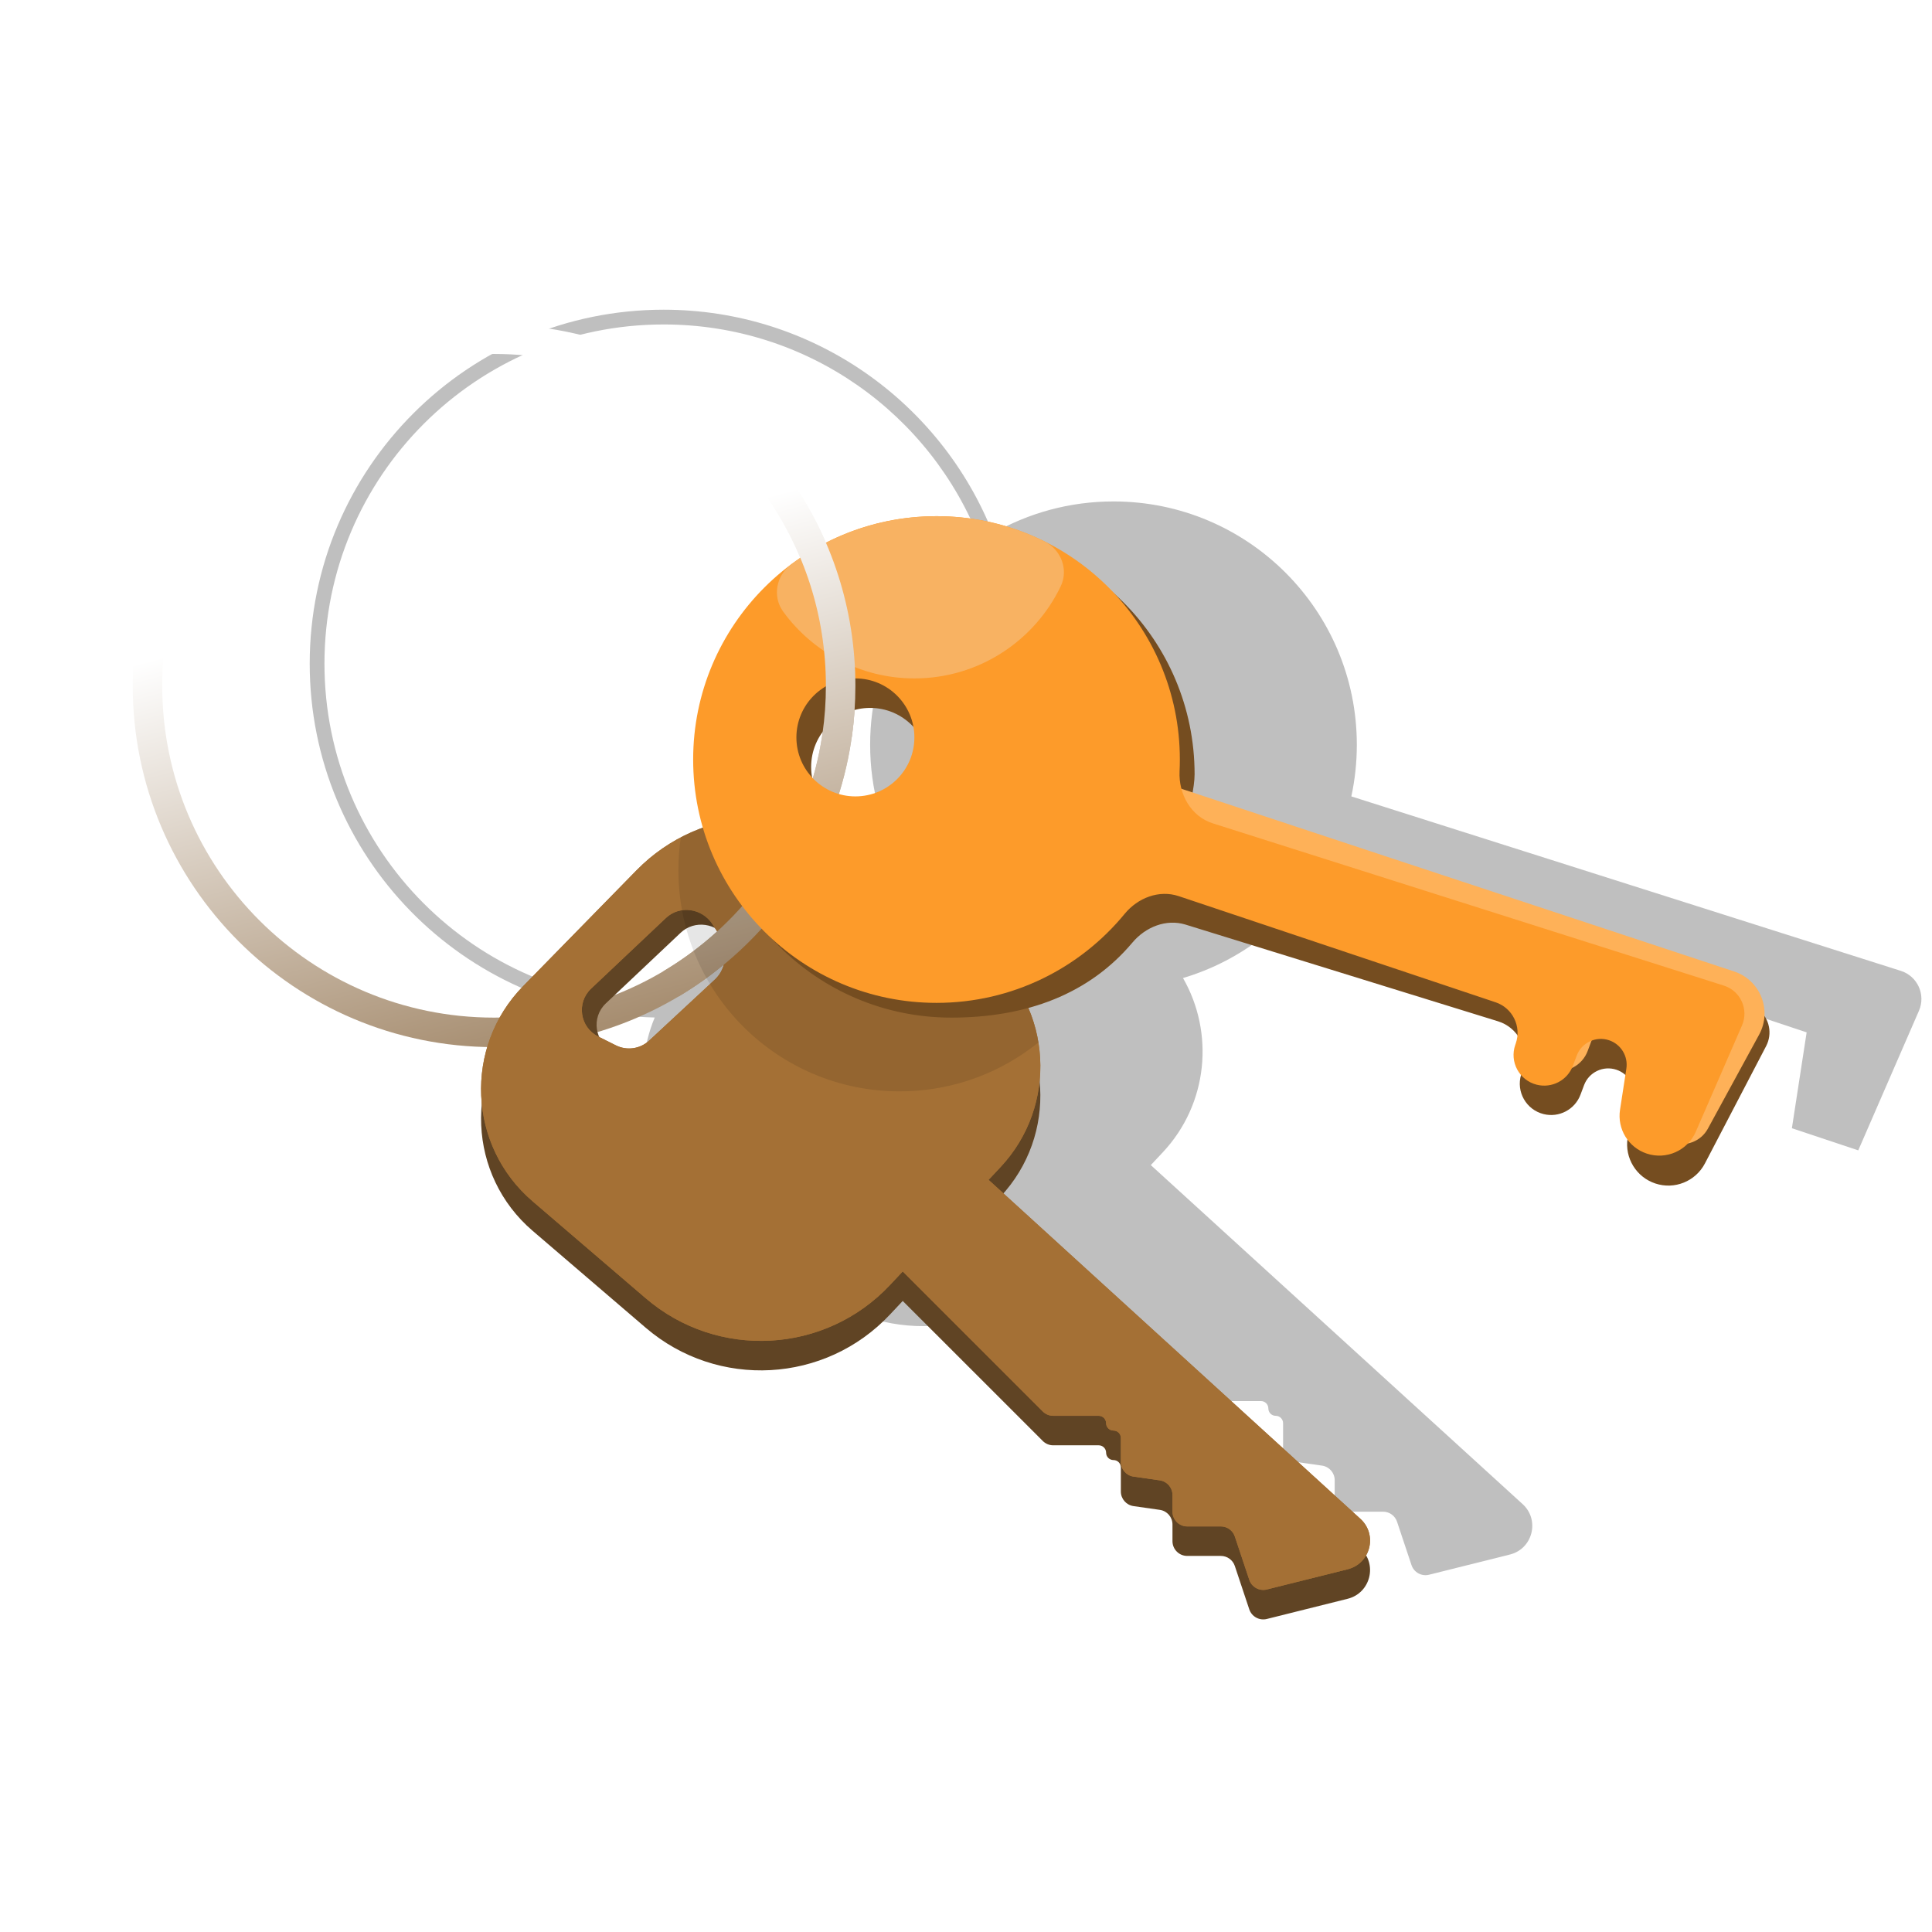
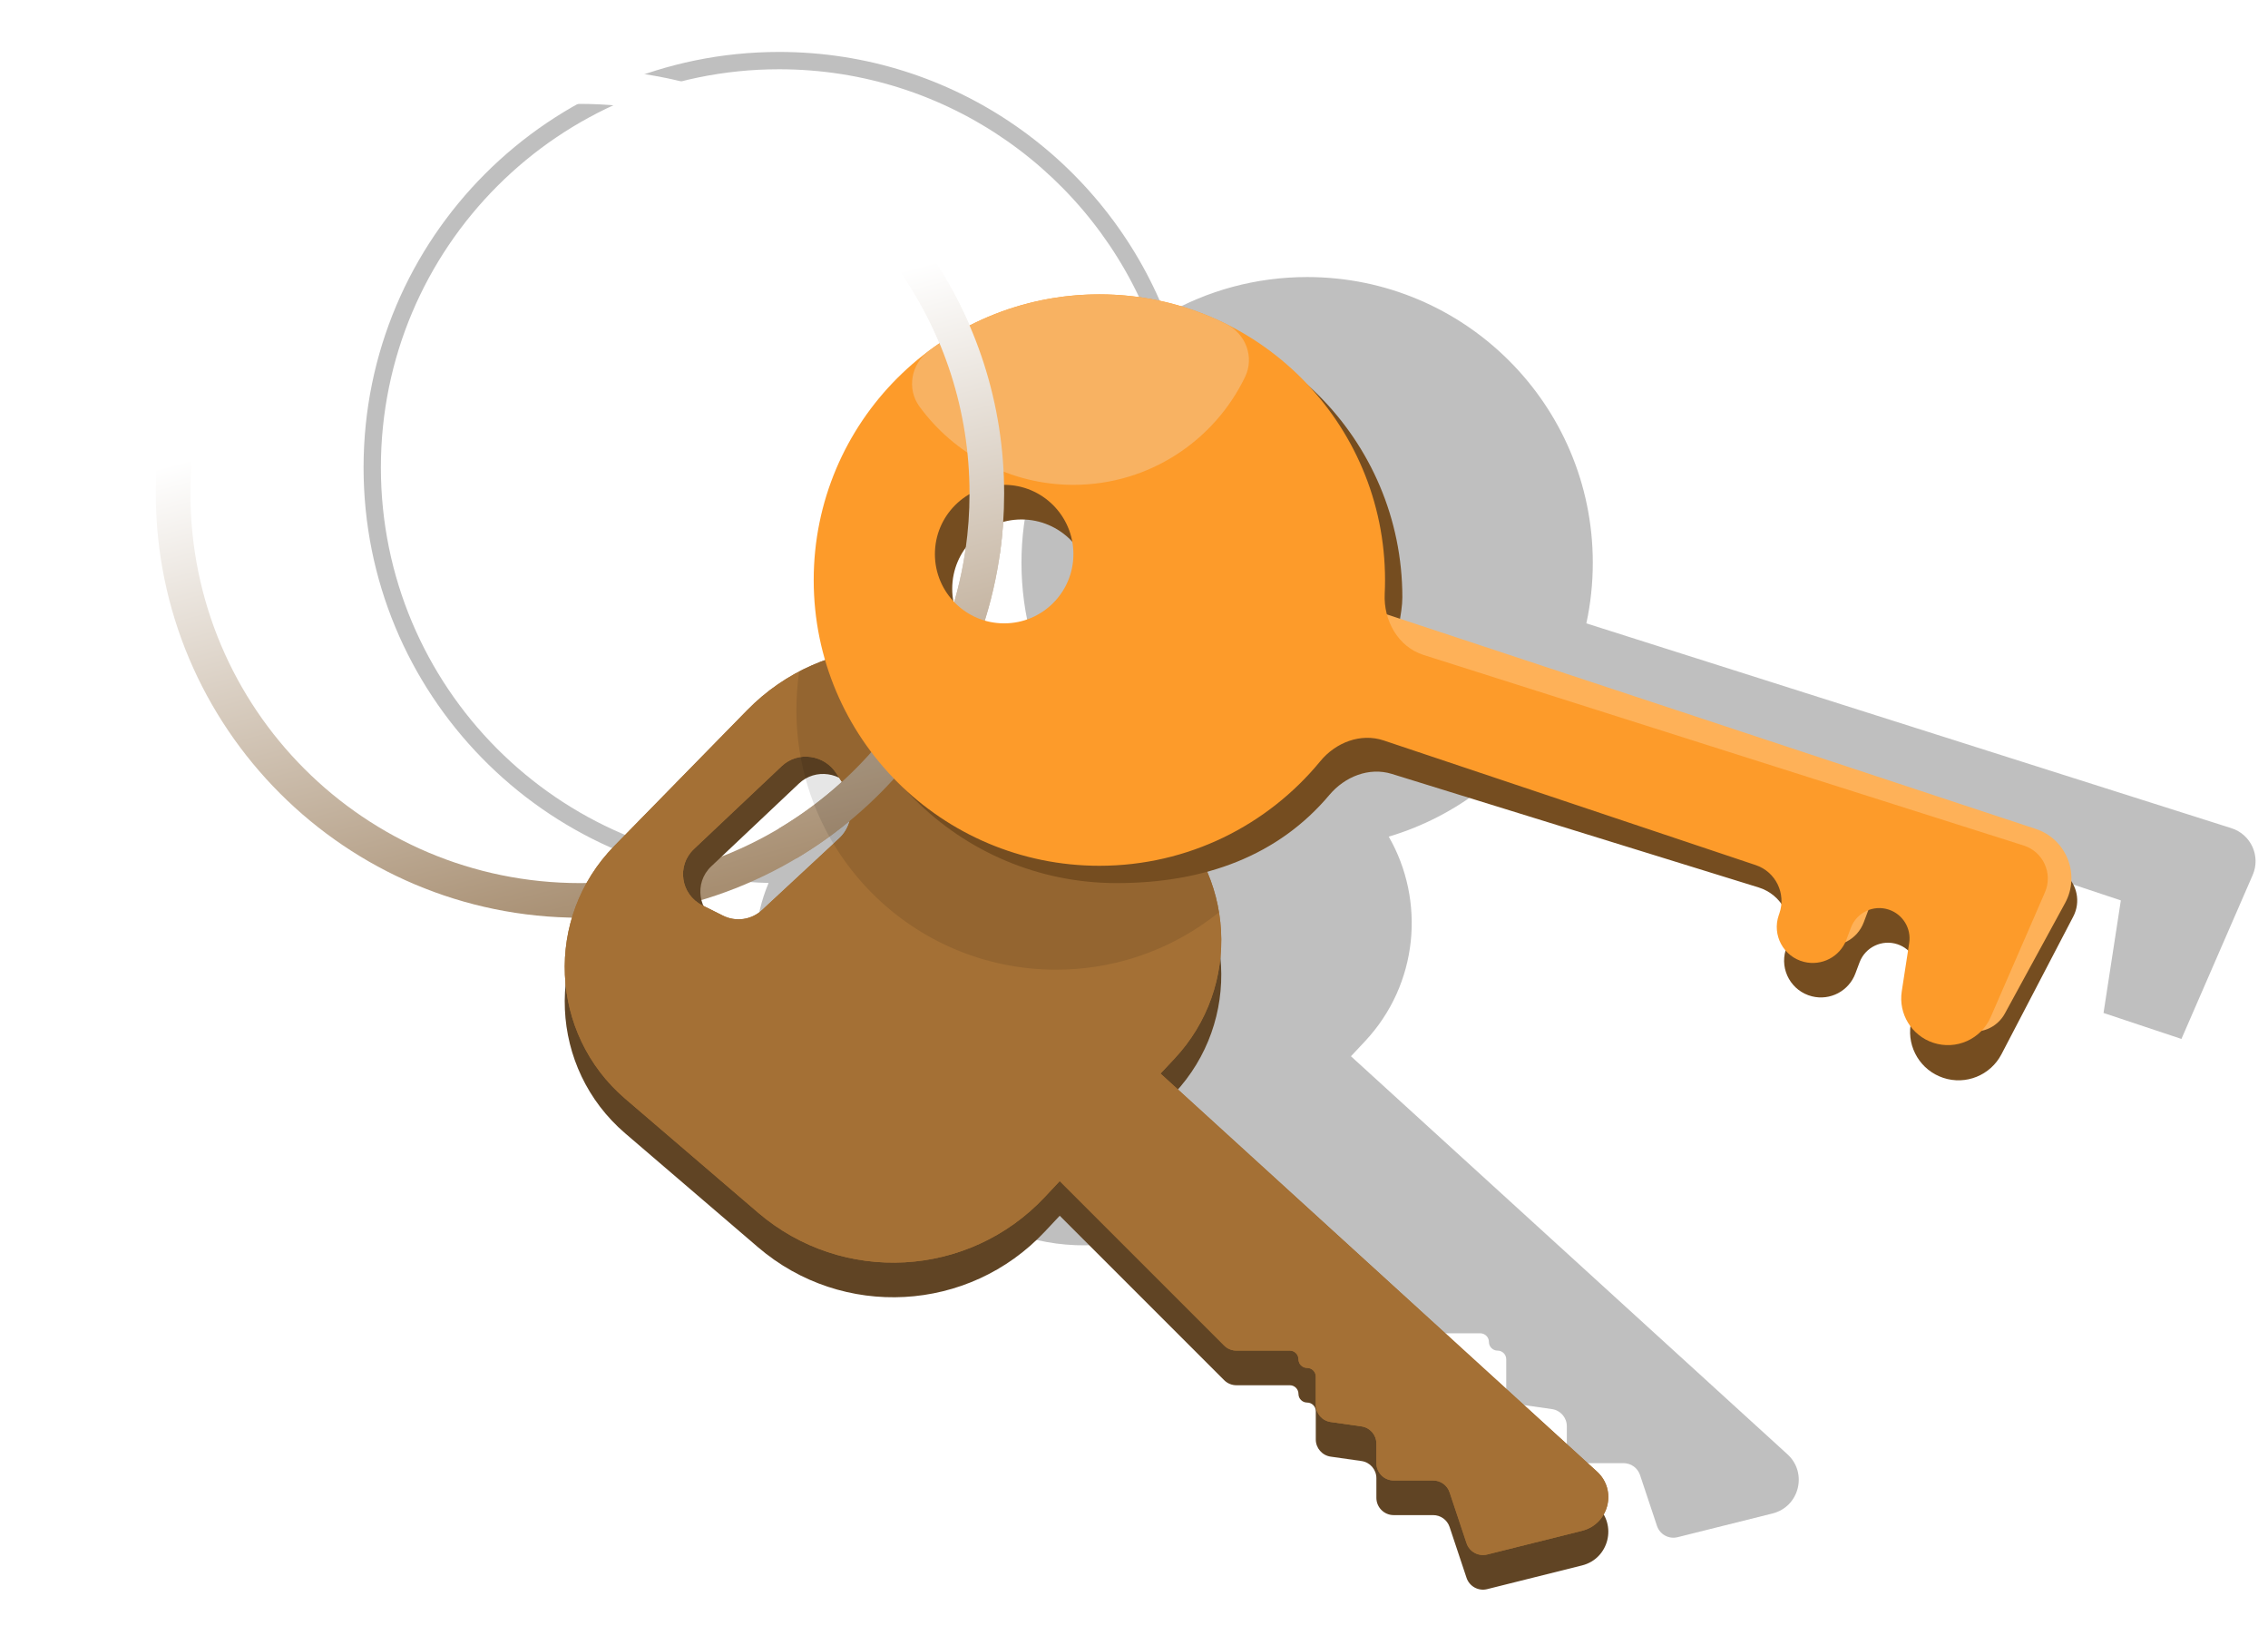
- <svg xmlns="http://www.w3.org/2000/svg" width="131" height="131" viewBox="0 0 131 131" fill="none">
-   <path fill-rule="evenodd" clip-rule="evenodd" d="M44.876 68C45.3 67.239 45.832 66.52 46.472 65.865L54.157 58.014C55.7 56.437 57.578 55.372 59.574 54.829C59.2 53.45 59 51.998 59 50.5C59 44.727 61.965 39.646 66.456 36.697C63.126 28.098 54.775 22 45 22C32.297 22 22 32.297 22 45C22 57.661 32.23 67.933 44.876 68ZM44.393 68.993C31.419 68.671 21 58.052 21 45C21 31.745 31.745 21 45 21C55.135 21 63.803 27.283 67.322 36.166C69.733 34.788 72.524 34 75.5 34C84.613 34 92 41.387 92 50.5C92 51.701 91.872 52.872 91.628 54L128.887 65.829C130.017 66.188 130.589 67.446 130.116 68.533L126 78L121.5 76.5L122.5 70L119.5 69L118 73L114 72L115.5 67.66L89.645 59C87.546 62.486 84.195 65.132 80.214 66.317C82.342 70.018 81.932 74.84 78.837 78.141L78.031 79L103.243 101.987C104.423 103.062 103.929 105.018 102.381 105.405L96.898 106.775C96.391 106.902 95.872 106.617 95.707 106.121L94.728 103.184C94.592 102.775 94.21 102.5 93.779 102.5H91.5C90.948 102.5 90.5 102.052 90.5 101.5V100.367C90.5 99.87 90.134 99.448 89.641 99.377L87.859 99.123C87.366 99.052 87 98.63 87 98.133V96.5C87 96.224 86.776 96 86.5 96C86.224 96 86 95.776 86 95.5C86 95.224 85.776 95 85.5 95H82.414C82.149 95 81.895 94.895 81.707 94.707L72.21 85.21L71.35 86.127C66.959 90.81 59.66 91.209 54.786 87.031L47.111 80.452C43.712 77.539 42.769 72.87 44.393 68.993Z" fill="black" fill-opacity="0.25" />
-   <circle cx="33.5" cy="46.5" r="23.5" stroke="url(#paint0_linear_408_117)" stroke-width="2" />
-   <path fill-rule="evenodd" clip-rule="evenodd" d="M92.243 104.986L67.031 82L67.837 81.141C71.738 76.979 71.374 70.402 67.036 66.697L59.527 60.283C54.727 56.183 47.572 56.503 43.157 61.014L35.472 68.865C31.428 72.998 31.721 79.689 36.111 83.452L43.786 90.031C48.66 94.208 55.959 93.81 60.35 89.127L61.21 88.21L70.707 97.707C70.895 97.894 71.149 98 71.414 98H74.5C74.776 98 75 98.224 75 98.5C75 98.776 75.224 99 75.5 99C75.776 99 76 99.224 76 99.5V101.133C76 101.63 76.366 102.052 76.859 102.122L78.642 102.377C79.134 102.448 79.5 102.869 79.5 103.367V104.5C79.5 105.052 79.948 105.5 80.5 105.5H82.779C83.21 105.5 83.592 105.775 83.728 106.184L84.707 109.121C84.873 109.617 85.392 109.902 85.898 109.775L91.381 108.405C92.929 108.017 93.423 106.062 92.243 104.986ZM49.315 63.676C49.457 63.9 49.603 64.126 49.75 64.347C50.377 65.291 50.31 66.641 49.479 67.412L45.016 71.557C44.405 72.124 43.506 72.253 42.76 71.88L41.558 71.279C40.316 70.658 40.069 68.99 41.079 68.036L46.152 63.246C47.093 62.356 48.62 62.583 49.315 63.676Z" fill="#604424" />
-   <path fill-rule="evenodd" clip-rule="evenodd" d="M92.243 102.986L67.031 80L67.837 79.141C71.738 74.979 71.374 68.402 67.036 64.697L59.527 58.283C54.727 54.183 47.572 54.503 43.157 59.014L35.472 66.865C31.428 70.998 31.721 77.689 36.111 81.452L43.786 88.031C48.66 92.208 55.959 91.81 60.35 87.127L61.21 86.21L70.707 95.707C70.895 95.894 71.149 96 71.414 96H74.5C74.776 96 75 96.224 75 96.5C75 96.776 75.224 97 75.5 97C75.776 97 76 97.224 76 97.5V99.132C76 99.63 76.366 100.052 76.859 100.122L78.642 100.377C79.134 100.448 79.5 100.869 79.5 101.367V102.5C79.5 103.052 79.948 103.5 80.5 103.5H82.779C83.21 103.5 83.592 103.775 83.728 104.184L84.707 107.121C84.873 107.617 85.392 107.902 85.898 107.775L91.381 106.405C92.929 106.017 93.423 104.062 92.243 102.986ZM48.315 62.676C48.457 62.9 48.603 63.126 48.75 63.347C49.377 64.291 49.31 65.641 48.479 66.412L44.016 70.557C43.405 71.124 42.506 71.253 41.76 70.88L40.558 70.279C39.316 69.658 39.069 67.99 40.079 67.036L45.152 62.246C46.093 61.356 47.62 61.583 48.315 62.676Z" fill="#A47035" />
-   <path fill-rule="evenodd" clip-rule="evenodd" d="M92.243 102.986L67.031 80L67.837 79.141C71.738 74.979 71.374 68.402 67.036 64.697L59.527 58.283C54.727 54.183 47.572 54.503 43.157 59.014L35.472 66.865C31.428 70.998 31.721 77.689 36.111 81.452L43.786 88.031C48.66 92.208 55.959 91.81 60.35 87.127L61.21 86.21L70.707 95.707C70.895 95.894 71.149 96 71.414 96H74.5C74.776 96 75 96.224 75 96.5C75 96.776 75.224 97 75.5 97C75.776 97 76 97.224 76 97.5V99.132C76 99.63 76.366 100.052 76.859 100.122L78.642 100.377C79.134 100.448 79.5 100.869 79.5 101.367V102.5C79.5 103.052 79.948 103.5 80.5 103.5H82.779C83.21 103.5 83.592 103.775 83.728 104.184L84.707 107.121C84.873 107.617 85.392 107.902 85.898 107.775L91.381 106.405C92.929 106.017 93.423 104.062 92.243 102.986ZM48.315 62.676C48.457 62.9 48.603 63.126 48.75 63.347C49.377 64.291 49.31 65.641 48.479 66.412L44.016 70.557C43.405 71.124 42.506 71.253 41.76 70.88L40.558 70.279C39.316 69.658 39.069 67.99 40.079 67.036L45.152 62.246C46.093 61.356 47.62 61.583 48.315 62.676Z" fill="#A47035" />
-   <path d="M57 46.5C57 49.414 56.47 52.204 55.5 54.779C53.61 59.799 50.051 64.001 45.5 66.709" stroke="url(#paint1_linear_408_117)" stroke-width="2" />
-   <path fill-rule="evenodd" clip-rule="evenodd" d="M67.036 64.697L59.526 58.283C55.708 55.021 50.398 54.557 46.164 56.775C46.056 57.501 46 58.244 46 59C46 67.284 52.716 74 61 74C64.067 74 66.919 73.08 69.294 71.5C69.679 71.244 70.051 70.971 70.41 70.682C70.043 68.435 68.91 66.298 67.036 64.697Z" fill="black" fill-opacity="0.1" />
-   <path fill-rule="evenodd" clip-rule="evenodd" d="M80.366 55.995C80.645 54.851 81 53.402 81 52.5C81 43.387 73.613 36 64.5 36C55.387 36 48 43.387 48 52.5C48 61.613 55.387 69 64.5 69C69.638 69 73.862 67.384 76.783 63.912C77.671 62.856 79.071 62.287 80.39 62.694L101.575 69.25C102.918 69.665 103.674 71.085 103.271 72.431L103.14 72.867C102.791 74.029 103.484 75.246 104.66 75.54V75.54C105.708 75.802 106.786 75.236 107.166 74.224L107.408 73.579C107.738 72.698 108.707 72.236 109.6 72.533V72.533C110.408 72.803 110.905 73.616 110.776 74.459L110.359 77.168C110.152 78.515 110.946 79.815 112.239 80.246V80.246C113.542 80.681 114.967 80.104 115.603 78.887L119.754 70.929C120.189 70.095 119.984 69.07 119.261 68.468L118.007 67.423C117.673 67.144 117.282 66.942 116.862 66.829L81.126 57.267C80.567 57.117 80.228 56.557 80.366 55.995V55.995ZM59 56C61.209 56 63 54.209 63 52C63 49.791 61.209 48 59 48C56.791 48 55 49.791 55 52C55 54.209 56.791 56 59 56Z" fill="#754D20" />
-   <path d="M119.278 70.156C120.175 68.513 119.364 66.459 117.586 65.872L78.645 53C78.258 54.792 79.562 57.478 78.645 59.001L102.408 66.961C103.56 67.347 104.176 68.598 103.779 69.746L103.741 69.857C103.342 71.01 104.018 72.256 105.201 72.552V72.552C106.226 72.808 107.28 72.254 107.651 71.265L107.908 70.58C108.238 69.699 109.206 69.237 110.099 69.534V69.534C110.908 69.804 111.405 70.618 111.275 71.46L110.885 74C110.662 75.445 111.514 76.84 112.901 77.302L113.412 77.472C114.331 77.778 115.337 77.383 115.801 76.533L119.278 70.156Z" fill="#FEB158" />
-   <path fill-rule="evenodd" clip-rule="evenodd" d="M82.229 55.826C80.754 55.358 79.907 53.843 79.981 52.297C79.994 52.033 80 51.767 80 51.5C80 42.387 72.613 35 63.5 35C54.387 35 47 42.387 47 51.5C47 60.613 54.387 68 63.5 68C68.641 68 73.232 65.649 76.258 61.964C77.15 60.877 78.593 60.318 79.927 60.764L101.408 67.96C102.56 68.345 103.176 69.597 102.779 70.745L102.741 70.856C102.343 72.008 103.018 73.254 104.201 73.55V73.55C105.226 73.806 106.28 73.253 106.651 72.264L106.908 71.579C107.238 70.698 108.207 70.236 109.1 70.533V70.533C109.908 70.803 110.405 71.616 110.276 72.459L109.846 75.251C109.646 76.55 110.412 77.804 111.658 78.219V78.219C112.984 78.661 114.427 78.018 114.984 76.737L118.116 69.533C118.589 68.446 118.017 67.188 116.887 66.829L82.229 55.826ZM58 54C60.209 54 62 52.209 62 50C62 47.791 60.209 46 58 46C55.791 46 54 47.791 54 50C54 52.209 55.791 54 58 54Z" fill="#FD9B2A" />
-   <path fill-rule="evenodd" clip-rule="evenodd" d="M53.111 41.481C52.356 40.448 52.627 39.024 53.652 38.26C56.401 36.212 59.809 35 63.5 35C66.123 35 68.603 35.612 70.805 36.701C71.949 37.267 72.471 38.616 71.917 39.766C70.141 43.454 66.368 46 62 46C58.348 46 55.111 44.22 53.111 41.481Z" fill="#F8B262" />
-   <path d="M56.762 49.857C56.919 48.761 57 47.64 57 46.5C57 41.476 55.423 36.82 52.738 33" stroke="url(#paint2_linear_408_117)" stroke-width="2" />
+ <svg xmlns="http://www.w3.org/2000/svg" width="131" height="95" viewBox="0 0 131 95" fill="none">
+   <path fill-rule="evenodd" clip-rule="evenodd" d="M44.876 50C45.3 49.239 45.832 48.52 46.472 47.865L54.157 40.014C55.7 38.437 57.578 37.372 59.574 36.829C59.2 35.45 59 33.998 59 32.5C59 26.727 61.965 21.646 66.456 18.697C63.126 10.098 54.775 4 45 4C32.297 4 22 14.297 22 27C22 39.661 32.23 49.933 44.876 50ZM44.393 50.992C31.419 50.671 21 40.052 21 27C21 13.745 31.745 3 45 3C55.135 3 63.803 9.283 67.322 18.166C69.733 16.788 72.524 16 75.5 16C84.613 16 92 23.387 92 32.5C92 33.701 91.872 34.872 91.628 36L128.887 47.829C130.017 48.188 130.589 49.446 130.116 50.533L126 60L121.5 58.5L122.5 52L119.5 51L118 55L114 54L115.5 49.66L89.645 41C87.546 44.486 84.195 47.132 80.214 48.317C82.342 52.018 81.932 56.84 78.837 60.141L78.031 61L103.243 83.987C104.423 85.062 103.929 87.018 102.381 87.405L96.898 88.775C96.391 88.902 95.872 88.617 95.707 88.121L94.728 85.184C94.592 84.775 94.21 84.5 93.779 84.5H91.5C90.948 84.5 90.5 84.052 90.5 83.5V82.367C90.5 81.87 90.134 81.448 89.641 81.377L87.859 81.123C87.366 81.052 87 80.63 87 80.133V78.5C87 78.224 86.776 78 86.5 78C86.224 78 86 77.776 86 77.5C86 77.224 85.776 77 85.5 77H82.414C82.149 77 81.895 76.895 81.707 76.707L72.21 67.21L71.35 68.127C66.959 72.81 59.66 73.209 54.786 69.031L47.111 62.452C43.712 59.539 42.769 54.87 44.393 50.992Z" fill="black" fill-opacity="0.25" />
+   <circle cx="33.5" cy="28.5" r="23.5" stroke="url(#paint0_linear_408_117)" stroke-width="2" />
+   <path fill-rule="evenodd" clip-rule="evenodd" d="M92.243 86.986L67.031 64L67.837 63.141C71.738 58.979 71.374 52.402 67.036 48.697L59.527 42.283C54.727 38.183 47.572 38.503 43.157 43.014L35.472 50.865C31.428 54.998 31.721 61.689 36.111 65.452L43.786 72.031C48.66 76.208 55.959 75.81 60.35 71.127L61.21 70.21L70.707 79.707C70.895 79.894 71.149 80 71.414 80H74.5C74.776 80 75 80.224 75 80.5C75 80.776 75.224 81 75.5 81C75.776 81 76 81.224 76 81.5V83.132C76 83.63 76.366 84.052 76.859 84.123L78.642 84.377C79.134 84.448 79.5 84.869 79.5 85.367V86.5C79.5 87.052 79.948 87.5 80.5 87.5H82.779C83.21 87.5 83.592 87.775 83.728 88.184L84.707 91.121C84.873 91.617 85.392 91.902 85.899 91.775L91.381 90.405C92.929 90.017 93.423 88.062 92.243 86.986ZM49.315 45.676C49.457 45.9 49.603 46.126 49.75 46.347C50.377 47.291 50.31 48.641 49.479 49.412L45.016 53.557C44.405 54.124 43.506 54.253 42.76 53.88L41.558 53.279C40.316 52.658 40.069 50.99 41.079 50.036L46.152 45.246C47.093 44.356 48.62 44.583 49.315 45.676Z" fill="#604424" />
+   <path fill-rule="evenodd" clip-rule="evenodd" d="M92.243 84.986L67.031 62L67.837 61.141C71.738 56.979 71.374 50.402 67.036 46.697L59.527 40.283C54.727 36.183 47.572 36.503 43.157 41.014L35.472 48.865C31.428 52.998 31.721 59.689 36.111 63.452L43.786 70.031C48.66 74.208 55.959 73.81 60.35 69.127L61.21 68.21L70.707 77.707C70.895 77.894 71.149 78 71.414 78H74.5C74.776 78 75 78.224 75 78.5C75 78.776 75.224 79 75.5 79C75.776 79 76 79.224 76 79.5V81.132C76 81.63 76.366 82.052 76.859 82.123L78.642 82.377C79.134 82.448 79.5 82.869 79.5 83.367V84.5C79.5 85.052 79.948 85.5 80.5 85.5H82.779C83.21 85.5 83.592 85.775 83.728 86.184L84.707 89.121C84.873 89.617 85.392 89.902 85.899 89.775L91.381 88.405C92.929 88.017 93.423 86.062 92.243 84.986ZM48.315 44.676C48.457 44.9 48.603 45.126 48.75 45.347C49.377 46.291 49.31 47.641 48.479 48.412L44.016 52.557C43.405 53.124 42.506 53.253 41.76 52.88L40.558 52.279C39.316 51.658 39.069 49.99 40.079 49.036L45.152 44.246C46.093 43.356 47.62 43.583 48.315 44.676Z" fill="#A47035" />
+   <path fill-rule="evenodd" clip-rule="evenodd" d="M92.243 84.986L67.031 62L67.837 61.141C71.738 56.979 71.374 50.402 67.036 46.697L59.527 40.283C54.727 36.183 47.572 36.503 43.157 41.014L35.472 48.865C31.428 52.998 31.721 59.689 36.111 63.452L43.786 70.031C48.66 74.208 55.959 73.81 60.35 69.127L61.21 68.21L70.707 77.707C70.895 77.894 71.149 78 71.414 78H74.5C74.776 78 75 78.224 75 78.5C75 78.776 75.224 79 75.5 79C75.776 79 76 79.224 76 79.5V81.132C76 81.63 76.366 82.052 76.859 82.123L78.642 82.377C79.134 82.448 79.5 82.869 79.5 83.367V84.5C79.5 85.052 79.948 85.5 80.5 85.5H82.779C83.21 85.5 83.592 85.775 83.728 86.184L84.707 89.121C84.873 89.617 85.392 89.902 85.899 89.775L91.381 88.405C92.929 88.017 93.423 86.062 92.243 84.986ZM48.315 44.676C48.457 44.9 48.603 45.126 48.75 45.347C49.377 46.291 49.31 47.641 48.479 48.412L44.016 52.557C43.405 53.124 42.506 53.253 41.76 52.88L40.558 52.279C39.316 51.658 39.069 49.99 40.079 49.036L45.152 44.246C46.093 43.356 47.62 43.583 48.315 44.676Z" fill="#A47035" />
+   <path d="M57 28.5C57 31.414 56.47 34.204 55.5 36.779C53.61 41.799 50.051 46.001 45.5 48.709" stroke="url(#paint1_linear_408_117)" stroke-width="2" />
+   <path fill-rule="evenodd" clip-rule="evenodd" d="M67.036 46.697L59.526 40.283C55.708 37.021 50.398 36.557 46.164 38.775C46.056 39.501 46 40.244 46 41C46 49.284 52.716 56 61 56C64.067 56 66.919 55.08 69.294 53.5C69.679 53.244 70.051 52.971 70.41 52.682C70.043 50.435 68.91 48.298 67.036 46.697Z" fill="black" fill-opacity="0.1" />
+   <path fill-rule="evenodd" clip-rule="evenodd" d="M80.366 37.995C80.645 36.851 81 35.402 81 34.5C81 25.387 73.613 18 64.5 18C55.387 18 48 25.387 48 34.5C48 43.613 55.387 51 64.5 51C69.638 51 73.862 49.384 76.783 45.912C77.671 44.856 79.071 44.287 80.39 44.694L101.575 51.25C102.918 51.665 103.674 53.085 103.271 54.431L103.14 54.867C102.791 56.029 103.484 57.246 104.66 57.54V57.54C105.708 57.802 106.786 57.236 107.166 56.224L107.408 55.579C107.738 54.697 108.707 54.236 109.6 54.533V54.533C110.408 54.803 110.905 55.616 110.776 56.459L110.359 59.168C110.152 60.515 110.946 61.815 112.239 62.246V62.246C113.542 62.681 114.967 62.104 115.603 60.887L119.754 52.929C120.189 52.095 119.984 51.07 119.261 50.468L118.007 49.423C117.673 49.144 117.282 48.942 116.862 48.829L81.126 39.267C80.567 39.117 80.228 38.557 80.366 37.995V37.995ZM59 38C61.209 38 63 36.209 63 34C63 31.791 61.209 30 59 30C56.791 30 55 31.791 55 34C55 36.209 56.791 38 59 38Z" fill="#754D20" />
+   <path d="M119.278 52.157C120.175 50.513 119.364 48.459 117.586 47.872L78.645 35C78.258 36.792 79.562 39.478 78.645 41.001L102.408 48.961C103.56 49.347 104.176 50.598 103.779 51.746L103.741 51.857C103.342 53.01 104.018 54.256 105.201 54.552V54.552C106.226 54.808 107.28 54.254 107.651 53.265L107.908 52.58C108.238 51.699 109.206 51.237 110.099 51.535V51.535C110.908 51.804 111.405 52.618 111.275 53.46L110.885 56C110.662 57.445 111.514 58.84 112.901 59.302L113.412 59.472C114.331 59.779 115.337 59.383 115.801 58.533L119.278 52.157Z" fill="#FEB158" />
+   <path fill-rule="evenodd" clip-rule="evenodd" d="M82.229 37.826C80.754 37.358 79.907 35.843 79.981 34.297C79.994 34.033 80 33.767 80 33.5C80 24.387 72.613 17 63.5 17C54.387 17 47 24.387 47 33.5C47 42.613 54.387 50 63.5 50C68.641 50 73.232 47.649 76.258 43.964C77.15 42.877 78.593 42.318 79.927 42.764L101.408 49.96C102.56 50.345 103.176 51.597 102.779 52.745L102.741 52.855C102.343 54.008 103.018 55.255 104.201 55.55V55.55C105.226 55.806 106.28 55.253 106.651 54.264L106.908 53.579C107.238 52.697 108.207 52.236 109.1 52.533V52.533C109.908 52.803 110.405 53.616 110.276 54.459L109.846 57.251C109.646 58.55 110.412 59.804 111.658 60.219V60.219C112.984 60.661 114.427 60.018 114.984 58.736L118.116 51.533C118.589 50.446 118.017 49.188 116.887 48.829L82.229 37.826ZM58 36C60.209 36 62 34.209 62 32C62 29.791 60.209 28 58 28C55.791 28 54 29.791 54 32C54 34.209 55.791 36 58 36Z" fill="#FD9B2A" />
+   <path fill-rule="evenodd" clip-rule="evenodd" d="M53.111 23.481C52.356 22.448 52.627 21.024 53.652 20.26C56.401 18.212 59.809 17 63.5 17C66.123 17 68.603 17.612 70.805 18.701C71.949 19.267 72.471 20.616 71.917 21.766C70.141 25.454 66.368 28 62 28C58.348 28 55.111 26.22 53.111 23.481Z" fill="#F8B262" />
+   <path d="M56.762 31.857C56.919 30.761 57 29.64 57 28.5C57 23.476 55.423 18.82 52.738 15" stroke="url(#paint2_linear_408_117)" stroke-width="2" />
  <defs>
-     <linearGradient id="paint0_linear_408_117" x1="30.622" y1="39.306" x2="38.776" y2="70" gradientUnits="userSpaceOnUse">
+     <linearGradient id="paint0_linear_408_117" x1="30.622" y1="21.306" x2="38.776" y2="52" gradientUnits="userSpaceOnUse">
      <stop stop-color="white" />
      <stop offset="1" stop-color="#A78E71" />
    </linearGradient>
-     <linearGradient id="paint1_linear_408_117" x1="30.622" y1="39.306" x2="38.776" y2="70" gradientUnits="userSpaceOnUse">
+     <linearGradient id="paint1_linear_408_117" x1="30.622" y1="21.306" x2="38.776" y2="52" gradientUnits="userSpaceOnUse">
      <stop stop-color="white" />
      <stop offset="1" stop-color="#A78E71" />
    </linearGradient>
-     <linearGradient id="paint2_linear_408_117" x1="30.622" y1="39.306" x2="38.776" y2="70" gradientUnits="userSpaceOnUse">
+     <linearGradient id="paint2_linear_408_117" x1="30.622" y1="21.306" x2="38.776" y2="52" gradientUnits="userSpaceOnUse">
      <stop stop-color="white" />
      <stop offset="1" stop-color="#A78E71" />
    </linearGradient>
  </defs>
</svg>
